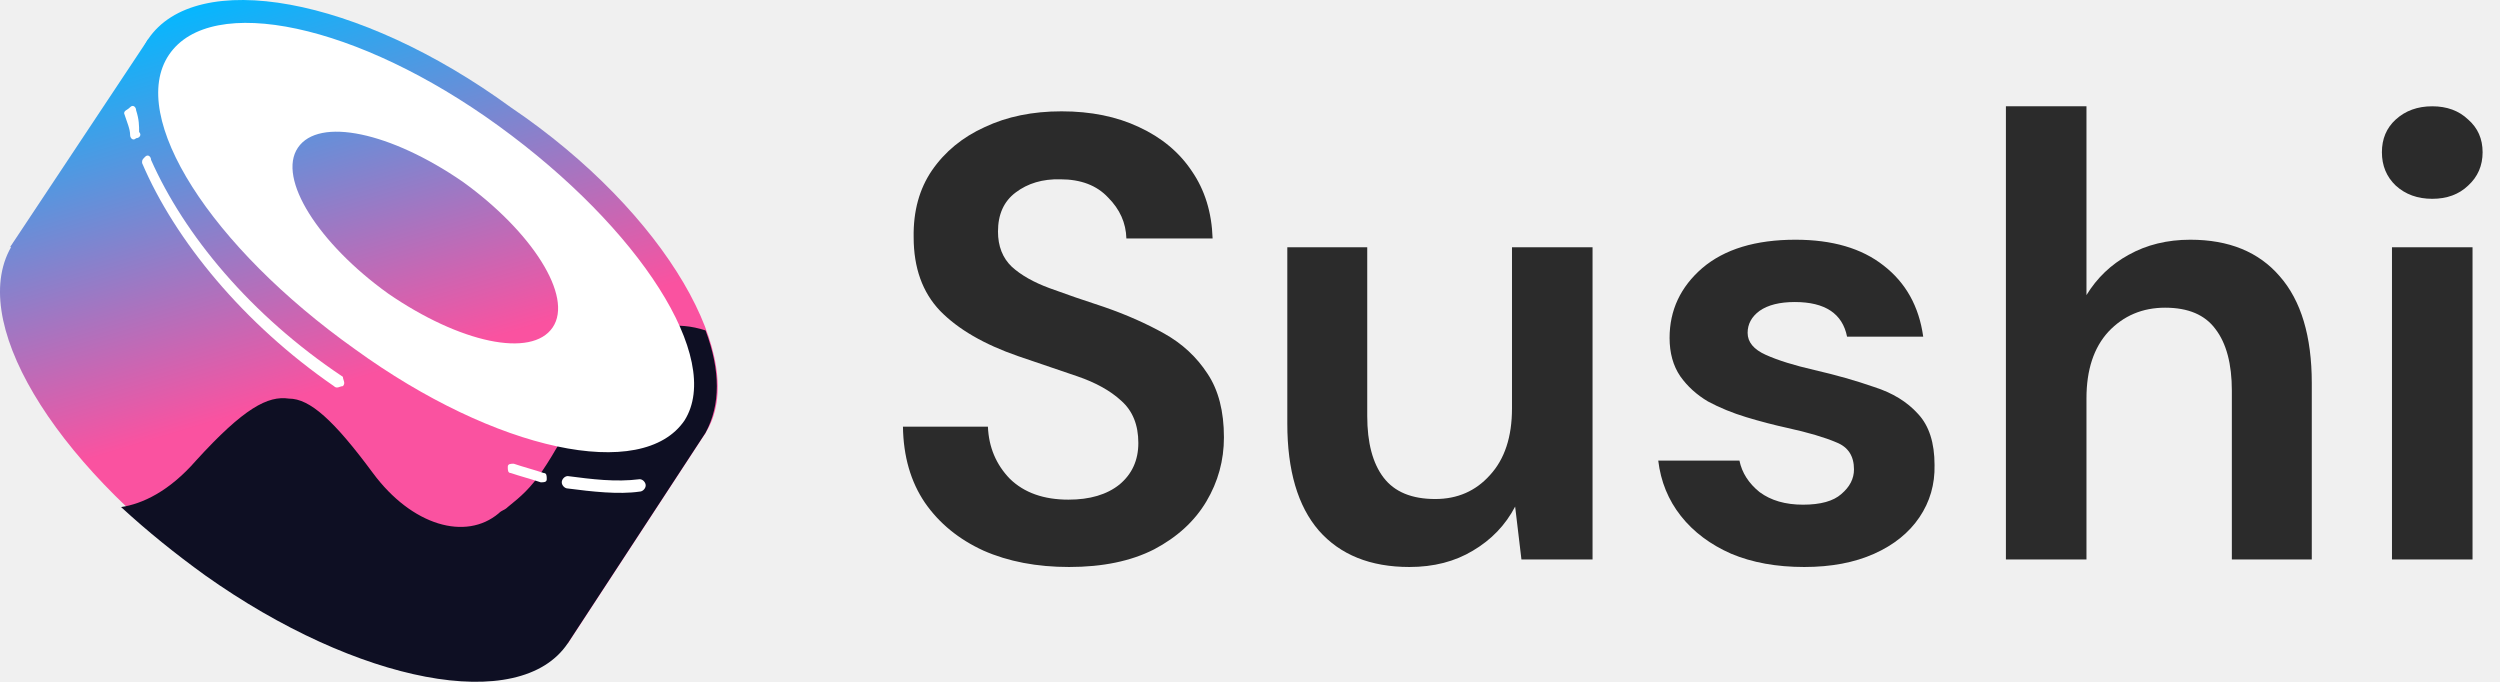
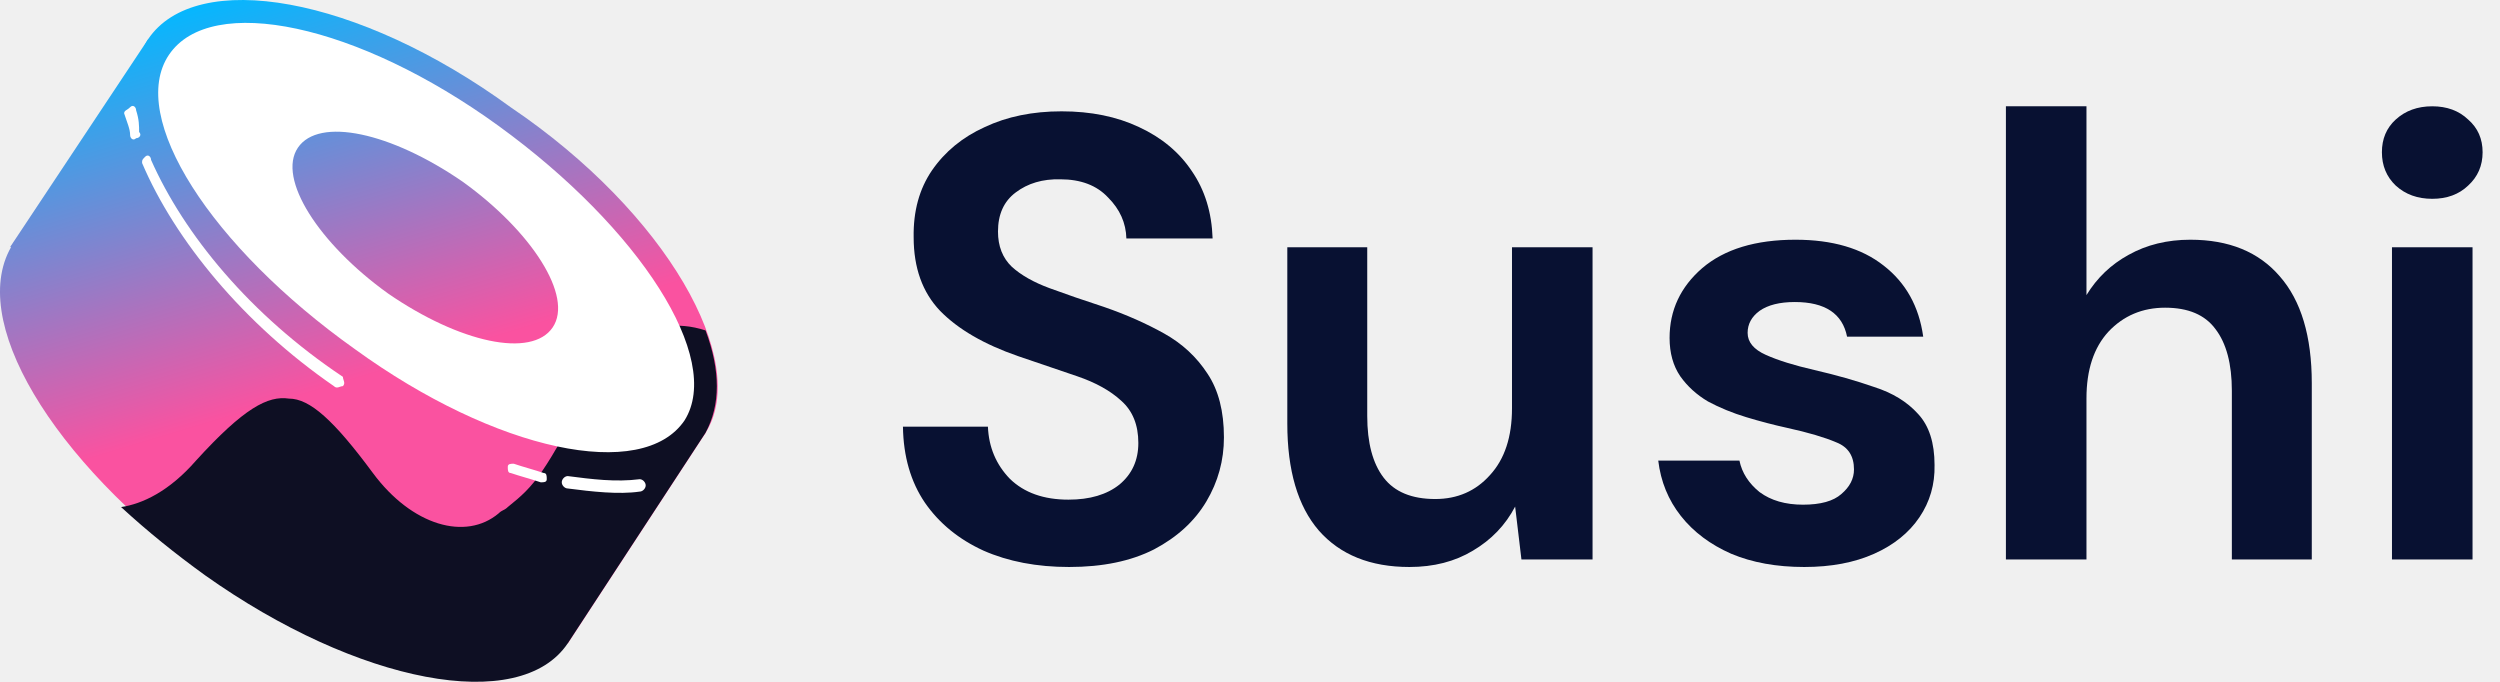
<svg xmlns="http://www.w3.org/2000/svg" width="143" height="39" viewBox="0 0 143 39" fill="none">
  <path d="M8.473 2.244L40.363 24.755L32.476 36.809L0.586 14.12L8.473 2.244Z" fill="url(#paint0_linear)" />
  <path d="M40.362 24.752C37.619 28.829 28.361 27.233 19.617 20.852C10.701 14.648 5.901 6.317 8.472 2.241C11.216 -1.836 20.474 -0.241 29.218 6.14C38.134 12.167 42.934 20.675 40.362 24.752Z" fill="url(#paint1_linear)" />
  <path d="M32.474 36.624C29.731 40.701 20.472 39.106 11.728 32.725C2.984 26.344 -1.988 18.19 0.755 13.936C3.499 9.859 12.757 11.454 21.501 17.835C30.245 24.217 35.046 32.547 32.474 36.624Z" fill="url(#paint2_linear)" />
  <path d="M40.359 24.75L32.472 36.803C29.729 40.88 20.471 39.108 11.726 32.904C10.012 31.663 8.469 30.422 6.926 29.004C8.126 28.827 9.669 28.118 11.212 26.345C13.955 23.332 15.327 22.623 16.527 22.8C17.727 22.8 19.099 24.041 21.328 27.054C23.557 30.068 26.643 30.954 28.529 29.359C28.7 29.181 28.872 29.181 29.043 29.004C30.586 27.763 31.101 27.232 34.015 21.559C34.701 20.142 37.101 17.837 40.359 18.901C41.216 21.205 41.216 23.155 40.359 24.75Z" fill="#0E0F23" />
  <path fill-rule="evenodd" clip-rule="evenodd" d="M39.157 24.046C36.757 27.591 28.356 25.818 20.298 19.969C12.068 14.12 7.267 6.675 9.668 3.13C12.068 -0.415 20.469 1.357 28.527 7.207C36.586 13.056 41.386 20.501 39.157 24.046ZM31.613 18.728C30.413 20.501 26.298 19.615 22.184 16.779C18.24 13.942 15.84 10.22 17.04 8.448C18.24 6.675 22.355 7.561 26.47 10.397C30.413 13.233 32.814 16.956 31.613 18.728Z" fill="white" />
  <path d="M7.786 6.309C7.786 6.132 7.615 5.955 7.443 6.132C7.272 6.309 7.101 6.309 7.101 6.487C7.272 7.018 7.443 7.373 7.443 7.727C7.443 7.905 7.615 8.082 7.786 7.905C7.958 7.905 8.129 7.727 7.958 7.55C7.958 7.196 7.958 6.841 7.786 6.309Z" fill="white" />
  <path d="M8.641 9.147C8.641 8.97 8.47 8.793 8.298 8.97C8.127 9.147 8.127 9.147 8.127 9.324C10.013 13.756 13.956 18.542 19.1 22.087C19.271 22.264 19.443 22.087 19.614 22.087C19.786 21.909 19.614 21.732 19.614 21.555C14.299 18.01 10.527 13.401 8.641 9.147Z" fill="white" />
  <path d="M29.388 26.525C29.216 26.525 29.045 26.525 29.045 26.703C29.045 26.88 29.045 27.057 29.216 27.057C29.731 27.234 30.416 27.412 30.931 27.589C31.102 27.589 31.274 27.589 31.274 27.412C31.274 27.234 31.274 27.057 31.102 27.057C30.588 26.88 29.902 26.703 29.388 26.525Z" fill="white" />
  <path d="M32.476 27.232C32.304 27.232 32.133 27.41 32.133 27.587C32.133 27.764 32.304 27.941 32.476 27.941C33.847 28.119 35.39 28.296 36.591 28.119C36.762 28.119 36.934 27.941 36.934 27.764C36.934 27.587 36.762 27.41 36.591 27.41C35.219 27.587 33.847 27.41 32.476 27.232Z" fill="white" />
-   <path d="M61.153 32.432C59.305 32.432 57.673 32.12 56.257 31.496C54.841 30.848 53.725 29.936 52.909 28.76C52.093 27.56 51.673 26.108 51.649 24.404H56.509C56.557 25.58 56.977 26.576 57.769 27.392C58.585 28.184 59.701 28.58 61.117 28.58C62.341 28.58 63.313 28.292 64.033 27.716C64.753 27.116 65.113 26.324 65.113 25.34C65.113 24.308 64.789 23.504 64.141 22.928C63.517 22.352 62.677 21.884 61.621 21.524C60.565 21.164 59.437 20.78 58.237 20.372C56.293 19.7 54.805 18.836 53.773 17.78C52.765 16.724 52.261 15.32 52.261 13.568C52.237 12.08 52.585 10.808 53.305 9.752C54.049 8.672 55.057 7.844 56.329 7.268C57.601 6.668 59.065 6.368 60.721 6.368C62.401 6.368 63.877 6.668 65.149 7.268C66.445 7.868 67.453 8.708 68.173 9.788C68.917 10.868 69.313 12.152 69.361 13.64H64.429C64.405 12.752 64.057 11.972 63.385 11.3C62.737 10.604 61.825 10.256 60.649 10.256C59.641 10.232 58.789 10.484 58.093 11.012C57.421 11.516 57.085 12.26 57.085 13.244C57.085 14.084 57.349 14.756 57.877 15.26C58.405 15.74 59.125 16.148 60.037 16.484C60.949 16.82 61.993 17.18 63.169 17.564C64.417 17.996 65.557 18.5 66.589 19.076C67.621 19.652 68.449 20.42 69.073 21.38C69.697 22.316 70.009 23.528 70.009 25.016C70.009 26.336 69.673 27.56 69.001 28.688C68.329 29.816 67.333 30.728 66.013 31.424C64.693 32.096 63.073 32.432 61.153 32.432Z" fill="#2B2B2B" />
-   <path d="M80.618 32.432C78.386 32.432 76.658 31.736 75.434 30.344C74.234 28.952 73.634 26.912 73.634 24.224V14.144H78.206V23.792C78.206 25.328 78.518 26.504 79.142 27.32C79.766 28.136 80.75 28.544 82.094 28.544C83.366 28.544 84.41 28.088 85.226 27.176C86.066 26.264 86.486 24.992 86.486 23.36V14.144H91.094V32H87.026L86.666 28.976C86.114 30.032 85.31 30.872 84.254 31.496C83.222 32.12 82.01 32.432 80.618 32.432Z" fill="#2B2B2B" />
-   <path d="M103.204 32.432C101.62 32.432 100.228 32.18 99.028 31.676C97.828 31.148 96.868 30.428 96.148 29.516C95.428 28.604 94.996 27.548 94.852 26.348H99.496C99.64 27.044 100.024 27.644 100.648 28.148C101.296 28.628 102.124 28.868 103.132 28.868C104.14 28.868 104.872 28.664 105.328 28.256C105.808 27.848 106.048 27.38 106.048 26.852C106.048 26.084 105.712 25.568 105.04 25.304C104.368 25.016 103.432 24.74 102.232 24.476C101.464 24.308 100.684 24.104 99.892 23.864C99.1 23.624 98.368 23.324 97.696 22.964C97.048 22.58 96.52 22.1 96.112 21.524C95.704 20.924 95.5 20.192 95.5 19.328C95.5 17.744 96.124 16.412 97.372 15.332C98.644 14.252 100.42 13.712 102.7 13.712C104.812 13.712 106.492 14.204 107.74 15.188C109.012 16.172 109.768 17.528 110.008 19.256H105.652C105.388 17.936 104.392 17.276 102.664 17.276C101.8 17.276 101.128 17.444 100.648 17.78C100.192 18.116 99.964 18.536 99.964 19.04C99.964 19.568 100.312 19.988 101.008 20.3C101.704 20.612 102.628 20.9 103.78 21.164C105.028 21.452 106.168 21.776 107.2 22.136C108.256 22.472 109.096 22.988 109.72 23.684C110.344 24.356 110.656 25.328 110.656 26.6C110.68 27.704 110.392 28.7 109.792 29.588C109.192 30.476 108.328 31.172 107.2 31.676C106.072 32.18 104.74 32.432 103.204 32.432Z" fill="#2B2B2B" />
-   <path d="M114.738 32V6.08H119.346V16.88C119.946 15.896 120.75 15.128 121.758 14.576C122.79 14 123.966 13.712 125.286 13.712C127.494 13.712 129.198 14.408 130.398 15.8C131.622 17.192 132.234 19.232 132.234 21.92V32H127.662V22.352C127.662 20.816 127.35 19.64 126.726 18.824C126.126 18.008 125.166 17.6 123.846 17.6C122.55 17.6 121.47 18.056 120.606 18.968C119.766 19.88 119.346 21.152 119.346 22.784V32H114.738Z" fill="#2B2B2B" />
-   <path d="M139.125 11.372C138.285 11.372 137.589 11.12 137.037 10.616C136.509 10.112 136.245 9.476 136.245 8.708C136.245 7.94 136.509 7.316 137.037 6.836C137.589 6.332 138.285 6.08 139.125 6.08C139.965 6.08 140.649 6.332 141.177 6.836C141.729 7.316 142.005 7.94 142.005 8.708C142.005 9.476 141.729 10.112 141.177 10.616C140.649 11.12 139.965 11.372 139.125 11.372ZM136.821 32V14.144H141.429V32H136.821Z" fill="#2B2B2B" />
+   <path d="M61.153 32.432C59.305 32.432 57.673 32.12 56.257 31.496C54.841 30.848 53.725 29.936 52.909 28.76C52.093 27.56 51.673 26.108 51.649 24.404H56.509C56.557 25.58 56.977 26.576 57.769 27.392C58.585 28.184 59.701 28.58 61.117 28.58C62.341 28.58 63.313 28.292 64.033 27.716C64.753 27.116 65.113 26.324 65.113 25.34C65.113 24.308 64.789 23.504 64.141 22.928C63.517 22.352 62.677 21.884 61.621 21.524C60.565 21.164 59.437 20.78 58.237 20.372C56.293 19.7 54.805 18.836 53.773 17.78C52.765 16.724 52.261 15.32 52.261 13.568C52.237 12.08 52.585 10.808 53.305 9.752C54.049 8.672 55.057 7.844 56.329 7.268C57.601 6.668 59.065 6.368 60.721 6.368C62.401 6.368 63.877 6.668 65.149 7.268C66.445 7.868 67.453 8.708 68.173 9.788C68.917 10.868 69.313 12.152 69.361 13.64H64.429C64.405 12.752 64.057 11.972 63.385 11.3C62.737 10.604 61.825 10.256 60.649 10.256C59.641 10.232 58.789 10.484 58.093 11.012C57.421 11.516 57.085 12.26 57.085 13.244C57.085 14.084 57.349 14.756 57.877 15.26C58.405 15.74 59.125 16.148 60.037 16.484C60.949 16.82 61.993 17.18 63.169 17.564C64.417 17.996 65.557 18.5 66.589 19.076C67.621 19.652 68.449 20.42 69.073 21.38C69.697 22.316 70.009 23.528 70.009 25.016C70.009 26.336 69.673 27.56 69.001 28.688C68.329 29.816 67.333 30.728 66.013 31.424C64.693 32.096 63.073 32.432 61.153 32.432Z" fill="#081132" />
+   <path d="M80.618 32.432C78.386 32.432 76.658 31.736 75.434 30.344C74.234 28.952 73.634 26.912 73.634 24.224V14.144H78.206V23.792C78.206 25.328 78.518 26.504 79.142 27.32C79.766 28.136 80.75 28.544 82.094 28.544C83.366 28.544 84.41 28.088 85.226 27.176C86.066 26.264 86.486 24.992 86.486 23.36V14.144H91.094V32H87.026L86.666 28.976C86.114 30.032 85.31 30.872 84.254 31.496C83.222 32.12 82.01 32.432 80.618 32.432Z" fill="#081132" />
+   <path d="M103.204 32.432C101.62 32.432 100.228 32.18 99.028 31.676C97.828 31.148 96.868 30.428 96.148 29.516C95.428 28.604 94.996 27.548 94.852 26.348H99.496C99.64 27.044 100.024 27.644 100.648 28.148C101.296 28.628 102.124 28.868 103.132 28.868C104.14 28.868 104.872 28.664 105.328 28.256C105.808 27.848 106.048 27.38 106.048 26.852C106.048 26.084 105.712 25.568 105.04 25.304C104.368 25.016 103.432 24.74 102.232 24.476C101.464 24.308 100.684 24.104 99.892 23.864C99.1 23.624 98.368 23.324 97.696 22.964C97.048 22.58 96.52 22.1 96.112 21.524C95.704 20.924 95.5 20.192 95.5 19.328C95.5 17.744 96.124 16.412 97.372 15.332C98.644 14.252 100.42 13.712 102.7 13.712C104.812 13.712 106.492 14.204 107.74 15.188C109.012 16.172 109.768 17.528 110.008 19.256H105.652C105.388 17.936 104.392 17.276 102.664 17.276C101.8 17.276 101.128 17.444 100.648 17.78C100.192 18.116 99.964 18.536 99.964 19.04C99.964 19.568 100.312 19.988 101.008 20.3C101.704 20.612 102.628 20.9 103.78 21.164C105.028 21.452 106.168 21.776 107.2 22.136C108.256 22.472 109.096 22.988 109.72 23.684C110.344 24.356 110.656 25.328 110.656 26.6C110.68 27.704 110.392 28.7 109.792 29.588C109.192 30.476 108.328 31.172 107.2 31.676C106.072 32.18 104.74 32.432 103.204 32.432Z" fill="#081132" />
+   <path d="M114.738 32V6.08H119.346V16.88C119.946 15.896 120.75 15.128 121.758 14.576C122.79 14 123.966 13.712 125.286 13.712C127.494 13.712 129.198 14.408 130.398 15.8C131.622 17.192 132.234 19.232 132.234 21.92V32H127.662V22.352C127.662 20.816 127.35 19.64 126.726 18.824C126.126 18.008 125.166 17.6 123.846 17.6C122.55 17.6 121.47 18.056 120.606 18.968C119.766 19.88 119.346 21.152 119.346 22.784V32H114.738Z" fill="#081132" />
+   <path d="M139.125 11.372C138.285 11.372 137.589 11.12 137.037 10.616C136.509 10.112 136.245 9.476 136.245 8.708C136.245 7.94 136.509 7.316 137.037 6.836C137.589 6.332 138.285 6.08 139.125 6.08C139.965 6.08 140.649 6.332 141.177 6.836C141.729 7.316 142.005 7.94 142.005 8.708C142.005 9.476 141.729 10.112 141.177 10.616C140.649 11.12 139.965 11.372 139.125 11.372ZM136.821 32V14.144H141.429V32H136.821Z" fill="#081132" />
  <defs>
    <linearGradient id="paint0_linear" x1="14.721" y1="-0.957" x2="21.444" y2="21.375" gradientUnits="userSpaceOnUse">
      <stop stop-color="#03B8FF" />
      <stop offset="1" stop-color="#FA52A0" />
    </linearGradient>
    <linearGradient id="paint1_linear" x1="19.928" y1="-2.528" x2="26.652" y2="19.803" gradientUnits="userSpaceOnUse">
      <stop stop-color="#03B8FF" />
      <stop offset="1" stop-color="#FA52A0" />
    </linearGradient>
    <linearGradient id="paint2_linear" x1="9.527" y1="0.6" x2="16.25" y2="22.931" gradientUnits="userSpaceOnUse">
      <stop stop-color="#03B8FF" />
      <stop offset="1" stop-color="#FA52A0" />
    </linearGradient>
  </defs>
</svg>
